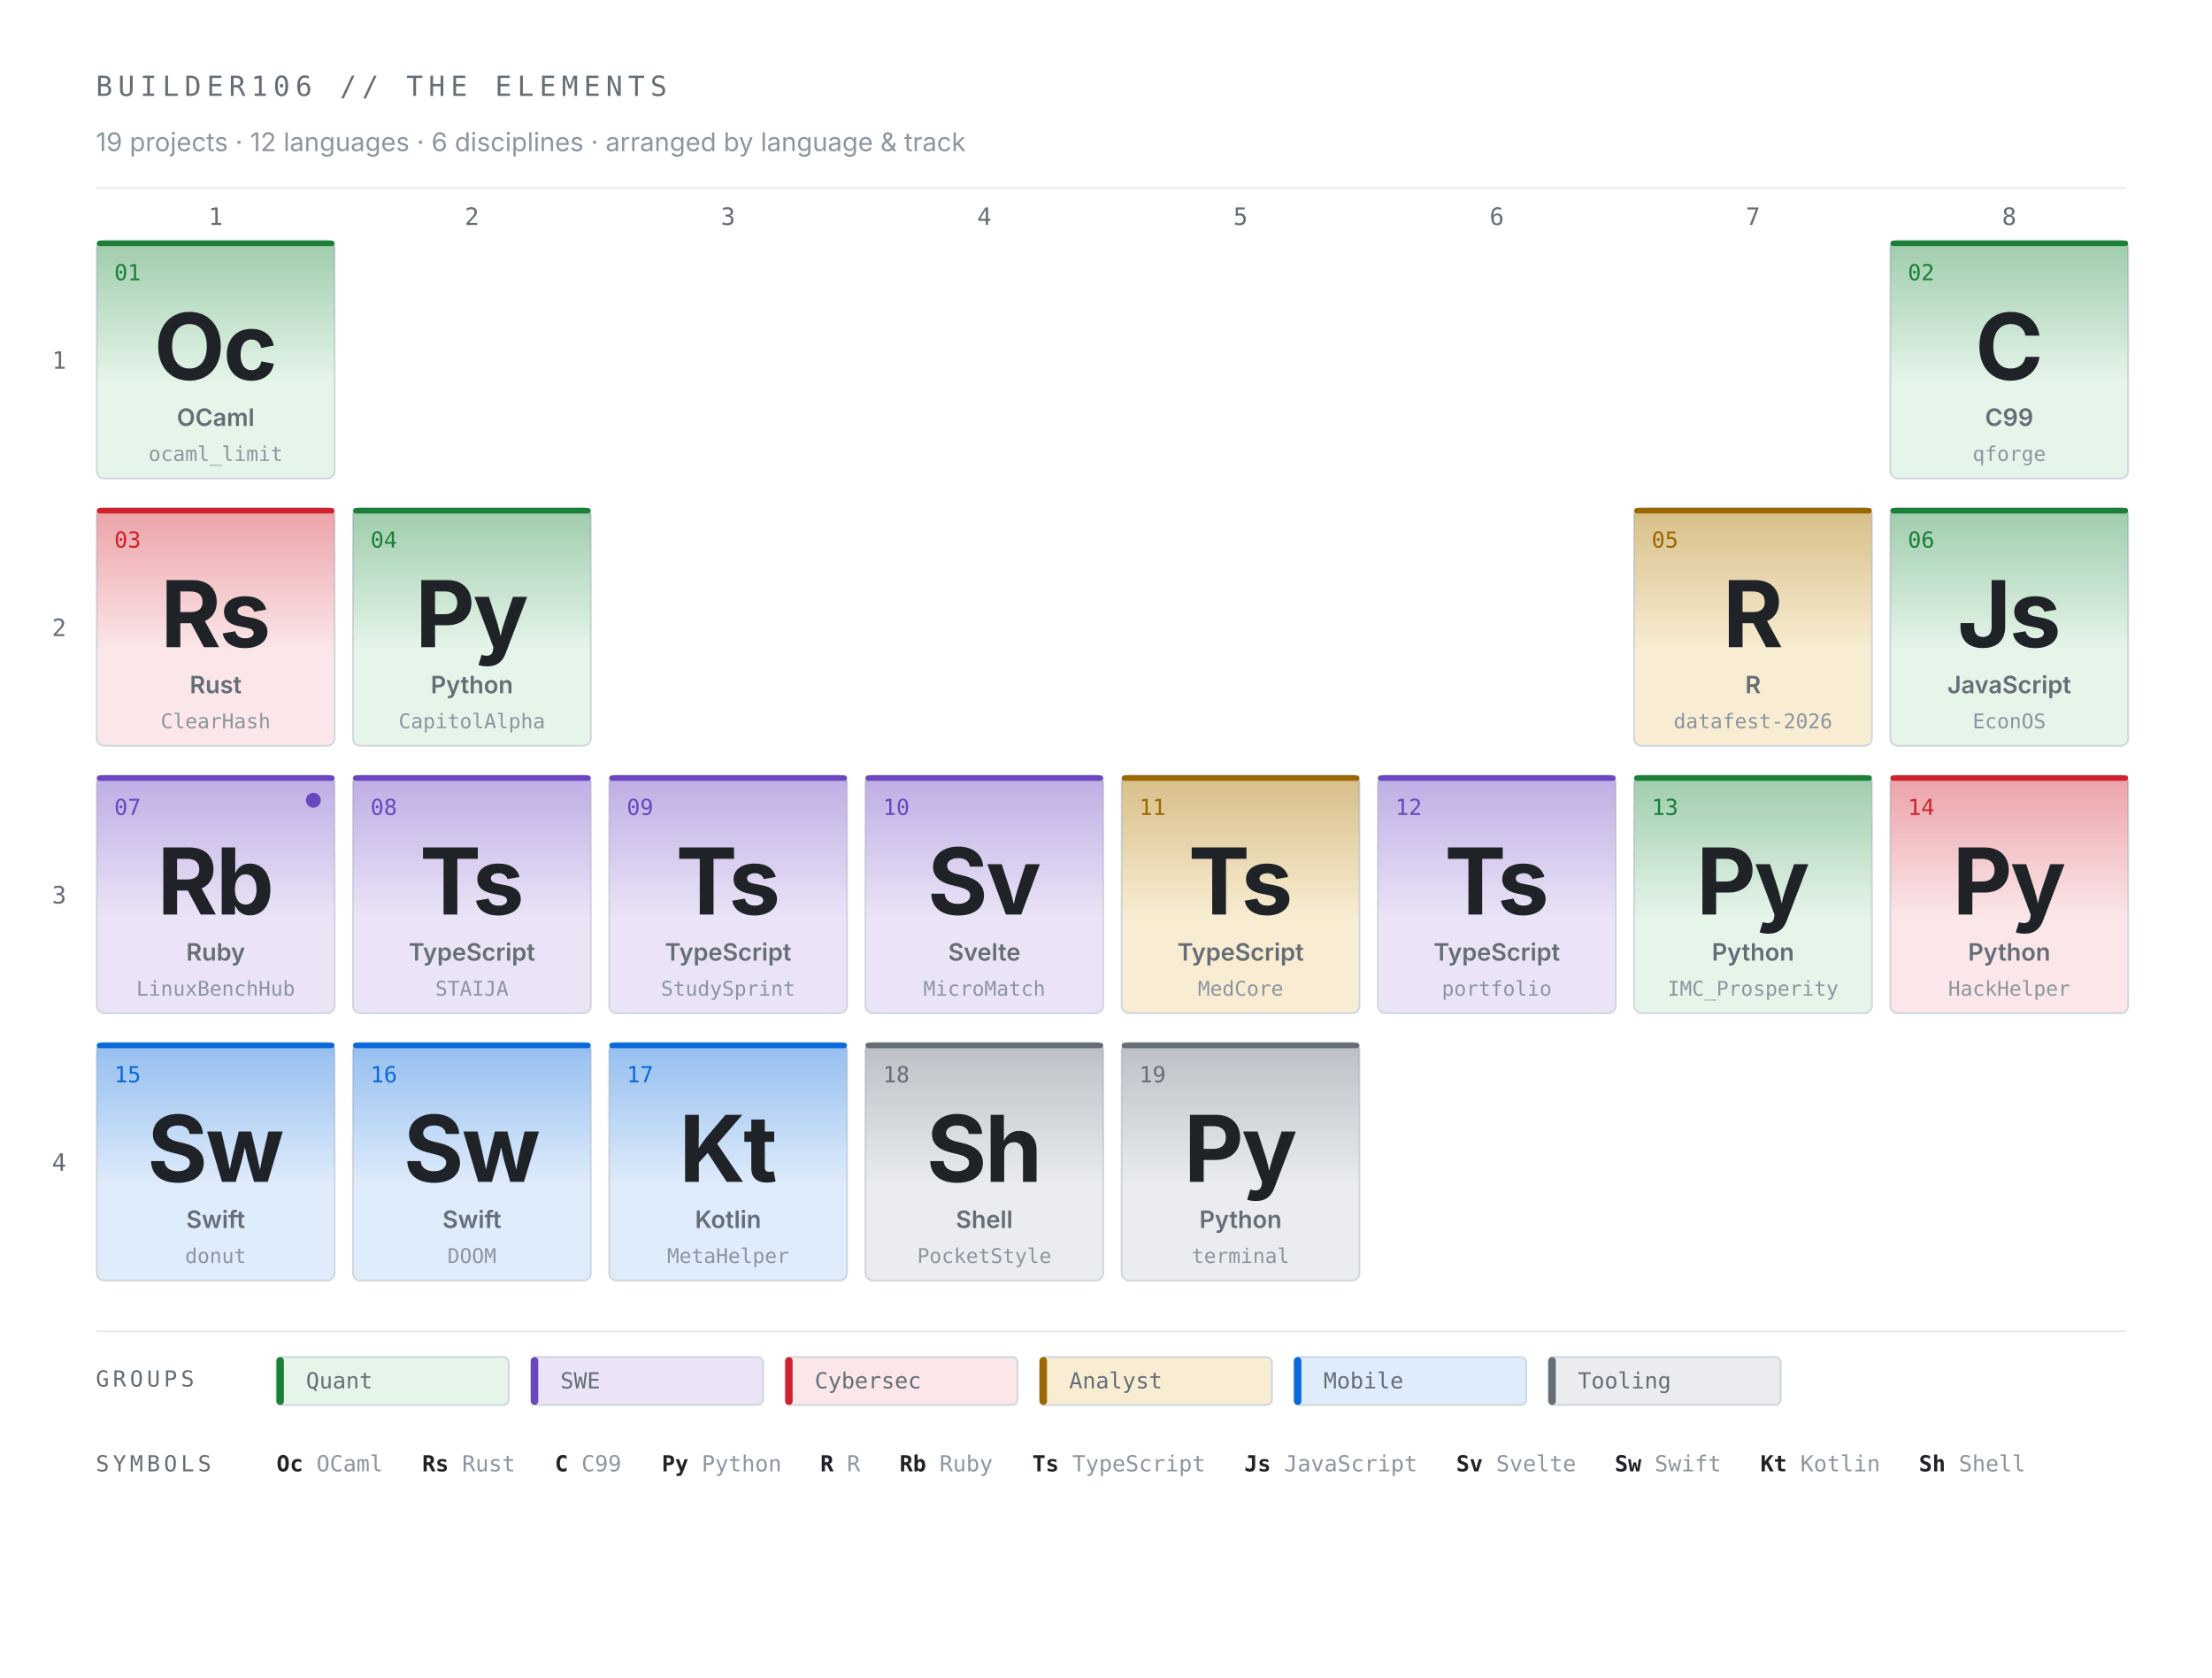
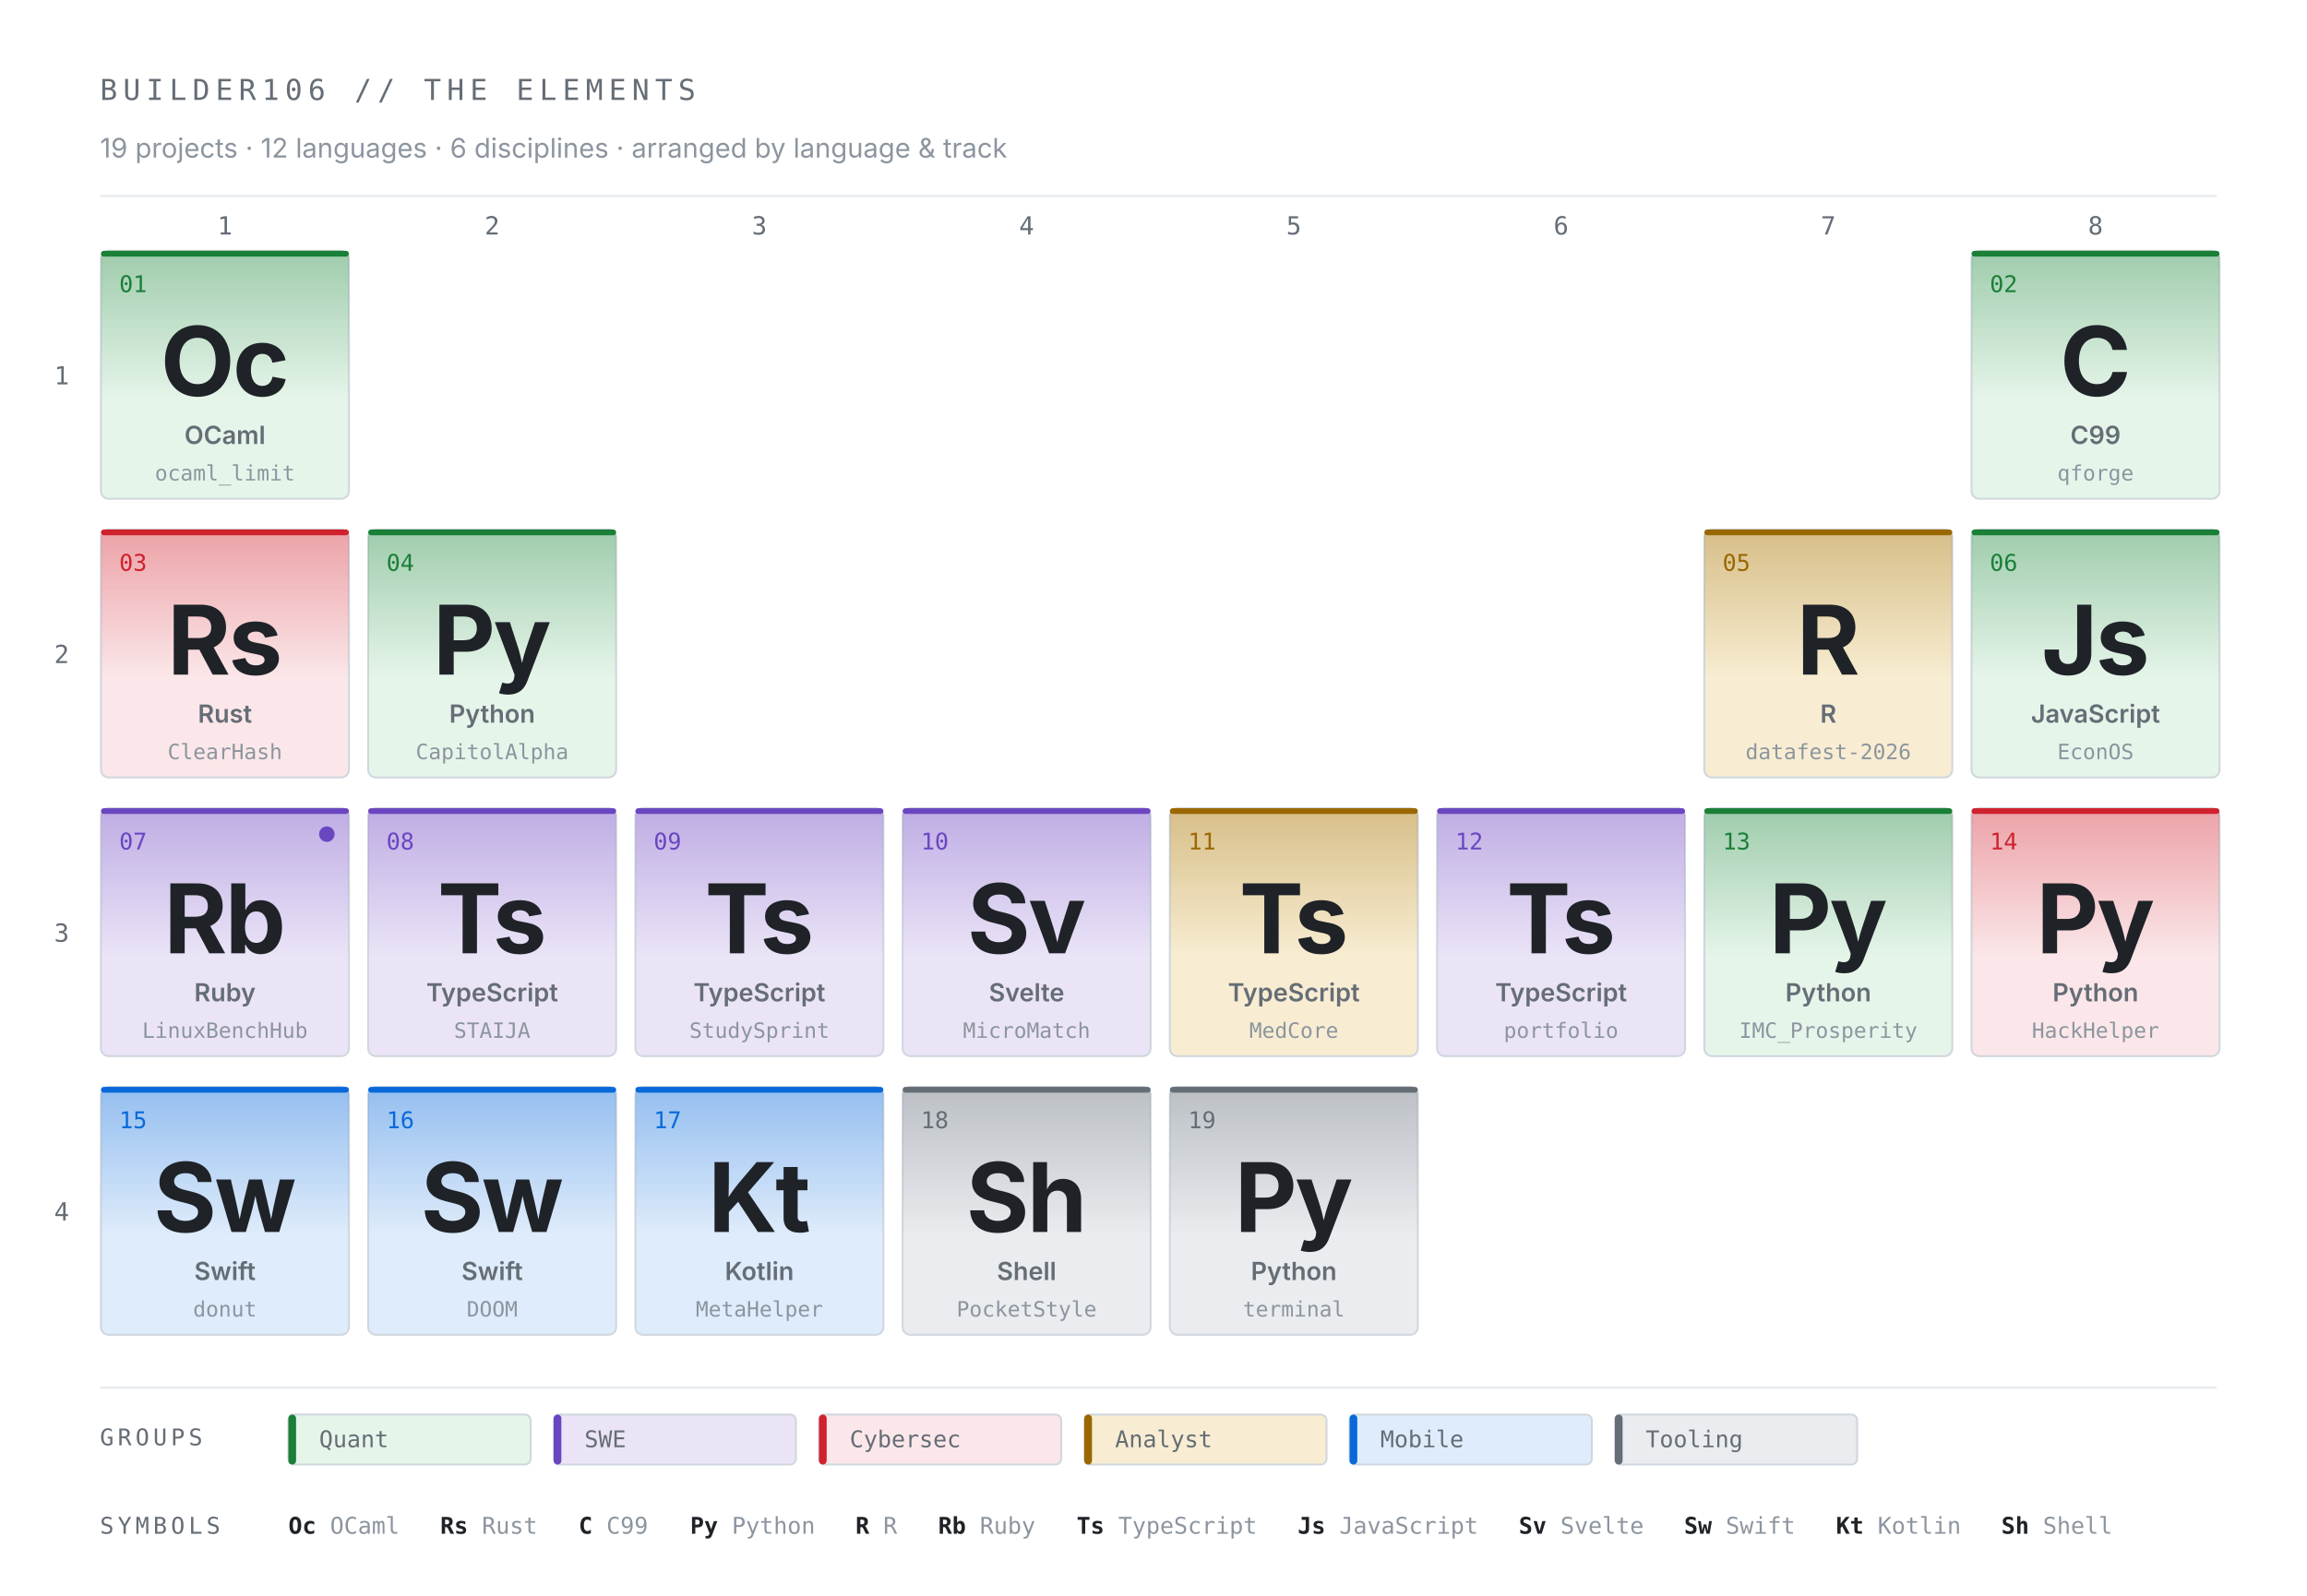
- <svg xmlns="http://www.w3.org/2000/svg" width="1200" height="910" viewBox="0 0 1200 910" role="img" aria-label="Periodic table of self — 19 projects across 12 languages and 6 disciplines">
+ <svg xmlns="http://www.w3.org/2000/svg" width="1200" height="830" viewBox="0 0 1200 830" role="img" aria-label="Periodic table of self — 19 projects across 12 languages and 6 disciplines">
  <defs>
    <linearGradient id="grad-Q" x1="0" y1="0" x2="0" y2="1">
      <stop offset="0%" stop-color="#1a7f37" stop-opacity="0.35" />
      <stop offset="60%" stop-color="#1a7f37" stop-opacity="0" />
    </linearGradient>
    <linearGradient id="grad-Y" x1="0" y1="0" x2="0" y2="1">
      <stop offset="0%" stop-color="#cf222e" stop-opacity="0.35" />
      <stop offset="60%" stop-color="#cf222e" stop-opacity="0" />
    </linearGradient>
    <linearGradient id="grad-A" x1="0" y1="0" x2="0" y2="1">
      <stop offset="0%" stop-color="#9a6700" stop-opacity="0.35" />
      <stop offset="60%" stop-color="#9a6700" stop-opacity="0" />
    </linearGradient>
    <linearGradient id="grad-W" x1="0" y1="0" x2="0" y2="1">
      <stop offset="0%" stop-color="#6b46c1" stop-opacity="0.35" />
      <stop offset="60%" stop-color="#6b46c1" stop-opacity="0" />
    </linearGradient>
    <linearGradient id="grad-M" x1="0" y1="0" x2="0" y2="1">
      <stop offset="0%" stop-color="#0969da" stop-opacity="0.35" />
      <stop offset="60%" stop-color="#0969da" stop-opacity="0" />
    </linearGradient>
    <linearGradient id="grad-T" x1="0" y1="0" x2="0" y2="1">
      <stop offset="0%" stop-color="#656d76" stop-opacity="0.35" />
      <stop offset="60%" stop-color="#656d76" stop-opacity="0" />
    </linearGradient>
  </defs>
  <text x="52" y="52" font-family="ui-monospace, SFMono-Regular, Menlo, monospace" font-size="15" fill="#656d76" letter-spacing="3">BUILDER106  //  THE ELEMENTS</text>
  <text x="52" y="82" font-family="-apple-system, BlinkMacSystemFont, Inter, system-ui, sans-serif" font-size="14" fill="#8c959f">19 projects  ·  12 languages  ·  6 disciplines  ·  arranged by language &amp; track</text>
  <line x1="52" y1="102" x2="1153" y2="102" stroke="#e6eaef" stroke-width="1" />
  <text x="117" y="122" font-family="ui-monospace, SFMono-Regular, Menlo, monospace" font-size="13" font-weight="500" fill="#656d76" text-anchor="middle">1</text>
  <text x="256" y="122" font-family="ui-monospace, SFMono-Regular, Menlo, monospace" font-size="13" font-weight="500" fill="#656d76" text-anchor="middle">2</text>
  <text x="395" y="122" font-family="ui-monospace, SFMono-Regular, Menlo, monospace" font-size="13" font-weight="500" fill="#656d76" text-anchor="middle">3</text>
  <text x="534" y="122" font-family="ui-monospace, SFMono-Regular, Menlo, monospace" font-size="13" font-weight="500" fill="#656d76" text-anchor="middle">4</text>
  <text x="673" y="122" font-family="ui-monospace, SFMono-Regular, Menlo, monospace" font-size="13" font-weight="500" fill="#656d76" text-anchor="middle">5</text>
  <text x="812" y="122" font-family="ui-monospace, SFMono-Regular, Menlo, monospace" font-size="13" font-weight="500" fill="#656d76" text-anchor="middle">6</text>
  <text x="951" y="122" font-family="ui-monospace, SFMono-Regular, Menlo, monospace" font-size="13" font-weight="500" fill="#656d76" text-anchor="middle">7</text>
  <text x="1090" y="122" font-family="ui-monospace, SFMono-Regular, Menlo, monospace" font-size="13" font-weight="500" fill="#656d76" text-anchor="middle">8</text>
  <text x="36" y="200" font-family="ui-monospace, SFMono-Regular, Menlo, monospace" font-size="13" font-weight="500" fill="#656d76" text-anchor="end">1</text>
  <text x="36" y="345" font-family="ui-monospace, SFMono-Regular, Menlo, monospace" font-size="13" font-weight="500" fill="#656d76" text-anchor="end">2</text>
  <text x="36" y="490" font-family="ui-monospace, SFMono-Regular, Menlo, monospace" font-size="13" font-weight="500" fill="#656d76" text-anchor="end">3</text>
  <text x="36" y="635" font-family="ui-monospace, SFMono-Regular, Menlo, monospace" font-size="13" font-weight="500" fill="#656d76" text-anchor="end">4</text>
  <g opacity="1" transform="translate(52, 130)">
    <set attributeName="opacity" to="0" begin="0s" />
    <animate attributeName="opacity" from="0" to="1" begin="0.00s" dur="0.55s" fill="freeze" />
    <rect x="-4" y="-4" width="138" height="138" rx="8" fill="#1a7f37" opacity="0">
      <animate attributeName="opacity" values="0;0.55;0.55;0;0" keyTimes="0;0.04;0.1;0.14;1" dur="12s" begin="0s" repeatCount="indefinite" />
    </rect>
    <rect x="0.5" y="0.5" width="129" height="129" rx="4" fill="#e6f5ea" stroke="#d0d7de" stroke-width="1" />
    <rect x="0.5" y="0.5" width="129" height="129" rx="4" fill="url(#grad-Q)">
      <animate attributeName="opacity" values="0.4;1;1;0.4;0.4" keyTimes="0;0.1;0.2;0.3;1" dur="5s" begin="-0.00s" repeatCount="indefinite" />
    </rect>
    <rect x="0.5" y="0.5" width="129" height="3" rx="1.5" fill="#1a7f37">
      <animate attributeName="opacity" values="1;0.45;1" dur="4s" begin="-0.21s" repeatCount="indefinite" />
    </rect>
    <text x="10" y="22" font-family="ui-monospace, SFMono-Regular, Menlo, monospace" font-size="12" font-weight="500" fill="#1a7f37">01</text>
    <text x="65" y="76" font-family="-apple-system, BlinkMacSystemFont, Inter, system-ui, sans-serif" font-size="50" font-weight="700" fill="#1f2328" text-anchor="middle" letter-spacing="-1">Oc</text>
    <text x="65" y="101" font-family="-apple-system, BlinkMacSystemFont, Inter, system-ui, sans-serif" font-size="13" font-weight="600" fill="#656d76" text-anchor="middle">OCaml</text>
    <text x="65" y="120" font-family="ui-monospace, SFMono-Regular, Menlo, monospace" font-size="11" fill="#8c959f" text-anchor="middle">ocaml_limit</text>
  </g>
  <g opacity="1" transform="translate(1025, 130)">
    <set attributeName="opacity" to="0" begin="0s" />
    <animate attributeName="opacity" from="0" to="1" begin="0.25s" dur="0.55s" fill="freeze" />
    <rect x="-4" y="-4" width="138" height="138" rx="8" fill="#1a7f37" opacity="0">
      <animate attributeName="opacity" values="0;0.55;0.55;0;0" keyTimes="0;0.04;0.1;0.14;1" dur="12s" begin="0s" repeatCount="indefinite" />
    </rect>
    <rect x="0.5" y="0.5" width="129" height="129" rx="4" fill="#e6f5ea" stroke="#d0d7de" stroke-width="1" />
    <rect x="0.5" y="0.5" width="129" height="129" rx="4" fill="url(#grad-Q)">
      <animate attributeName="opacity" values="0.4;1;1;0.4;0.4" keyTimes="0;0.1;0.2;0.3;1" dur="5s" begin="-0.25s" repeatCount="indefinite" />
    </rect>
    <rect x="0.5" y="0.5" width="129" height="3" rx="1.5" fill="#1a7f37">
      <animate attributeName="opacity" values="1;0.45;1" dur="4s" begin="-0.42s" repeatCount="indefinite" />
    </rect>
    <text x="10" y="22" font-family="ui-monospace, SFMono-Regular, Menlo, monospace" font-size="12" font-weight="500" fill="#1a7f37">02</text>
    <text x="65" y="76" font-family="-apple-system, BlinkMacSystemFont, Inter, system-ui, sans-serif" font-size="50" font-weight="700" fill="#1f2328" text-anchor="middle" letter-spacing="-1">C</text>
    <text x="65" y="101" font-family="-apple-system, BlinkMacSystemFont, Inter, system-ui, sans-serif" font-size="13" font-weight="600" fill="#656d76" text-anchor="middle">C99</text>
    <text x="65" y="120" font-family="ui-monospace, SFMono-Regular, Menlo, monospace" font-size="11" fill="#8c959f" text-anchor="middle">qforge</text>
  </g>
  <g opacity="1" transform="translate(52, 275)">
    <set attributeName="opacity" to="0" begin="0s" />
    <animate attributeName="opacity" from="0" to="1" begin="0.50s" dur="0.55s" fill="freeze" />
    <rect x="-4" y="-4" width="138" height="138" rx="8" fill="#cf222e" opacity="0">
      <animate attributeName="opacity" values="0;0.55;0.55;0;0" keyTimes="0;0.04;0.1;0.14;1" dur="12s" begin="4s" repeatCount="indefinite" />
    </rect>
    <rect x="0.5" y="0.5" width="129" height="129" rx="4" fill="#fbe7e9" stroke="#d0d7de" stroke-width="1" />
    <rect x="0.5" y="0.5" width="129" height="129" rx="4" fill="url(#grad-Y)">
      <animate attributeName="opacity" values="0.4;1;1;0.4;0.4" keyTimes="0;0.1;0.2;0.3;1" dur="5s" begin="-0.50s" repeatCount="indefinite" />
    </rect>
    <rect x="0.5" y="0.5" width="129" height="3" rx="1.5" fill="#cf222e">
      <animate attributeName="opacity" values="1;0.45;1" dur="4s" begin="-0.63s" repeatCount="indefinite" />
    </rect>
    <text x="10" y="22" font-family="ui-monospace, SFMono-Regular, Menlo, monospace" font-size="12" font-weight="500" fill="#cf222e">03</text>
    <text x="65" y="76" font-family="-apple-system, BlinkMacSystemFont, Inter, system-ui, sans-serif" font-size="50" font-weight="700" fill="#1f2328" text-anchor="middle" letter-spacing="-1">Rs</text>
    <text x="65" y="101" font-family="-apple-system, BlinkMacSystemFont, Inter, system-ui, sans-serif" font-size="13" font-weight="600" fill="#656d76" text-anchor="middle">Rust</text>
    <text x="65" y="120" font-family="ui-monospace, SFMono-Regular, Menlo, monospace" font-size="11" fill="#8c959f" text-anchor="middle">ClearHash</text>
  </g>
  <g opacity="1" transform="translate(191, 275)">
    <set attributeName="opacity" to="0" begin="0s" />
    <animate attributeName="opacity" from="0" to="1" begin="0.75s" dur="0.55s" fill="freeze" />
    <rect x="-4" y="-4" width="138" height="138" rx="8" fill="#1a7f37" opacity="0">
      <animate attributeName="opacity" values="0;0.55;0.55;0;0" keyTimes="0;0.04;0.1;0.14;1" dur="12s" begin="0s" repeatCount="indefinite" />
    </rect>
    <rect x="0.5" y="0.5" width="129" height="129" rx="4" fill="#e6f5ea" stroke="#d0d7de" stroke-width="1" />
    <rect x="0.5" y="0.5" width="129" height="129" rx="4" fill="url(#grad-Q)">
      <animate attributeName="opacity" values="0.4;1;1;0.4;0.4" keyTimes="0;0.1;0.2;0.3;1" dur="5s" begin="-0.75s" repeatCount="indefinite" />
    </rect>
    <rect x="0.5" y="0.5" width="129" height="3" rx="1.5" fill="#1a7f37">
      <animate attributeName="opacity" values="1;0.45;1" dur="4s" begin="-0.84s" repeatCount="indefinite" />
    </rect>
    <text x="10" y="22" font-family="ui-monospace, SFMono-Regular, Menlo, monospace" font-size="12" font-weight="500" fill="#1a7f37">04</text>
    <text x="65" y="76" font-family="-apple-system, BlinkMacSystemFont, Inter, system-ui, sans-serif" font-size="50" font-weight="700" fill="#1f2328" text-anchor="middle" letter-spacing="-1">Py</text>
    <text x="65" y="101" font-family="-apple-system, BlinkMacSystemFont, Inter, system-ui, sans-serif" font-size="13" font-weight="600" fill="#656d76" text-anchor="middle">Python</text>
    <text x="65" y="120" font-family="ui-monospace, SFMono-Regular, Menlo, monospace" font-size="11" fill="#8c959f" text-anchor="middle">CapitolAlpha</text>
  </g>
  <g opacity="1" transform="translate(886, 275)">
    <set attributeName="opacity" to="0" begin="0s" />
    <animate attributeName="opacity" from="0" to="1" begin="1.00s" dur="0.55s" fill="freeze" />
    <rect x="-4" y="-4" width="138" height="138" rx="8" fill="#9a6700" opacity="0">
      <animate attributeName="opacity" values="0;0.55;0.55;0;0" keyTimes="0;0.04;0.1;0.14;1" dur="12s" begin="6s" repeatCount="indefinite" />
    </rect>
    <rect x="0.5" y="0.5" width="129" height="129" rx="4" fill="#f8edd2" stroke="#d0d7de" stroke-width="1" />
    <rect x="0.5" y="0.5" width="129" height="129" rx="4" fill="url(#grad-A)">
      <animate attributeName="opacity" values="0.4;1;1;0.4;0.4" keyTimes="0;0.1;0.2;0.3;1" dur="5s" begin="-1.00s" repeatCount="indefinite" />
    </rect>
    <rect x="0.5" y="0.5" width="129" height="3" rx="1.5" fill="#9a6700">
      <animate attributeName="opacity" values="1;0.45;1" dur="4s" begin="-1.05s" repeatCount="indefinite" />
    </rect>
    <text x="10" y="22" font-family="ui-monospace, SFMono-Regular, Menlo, monospace" font-size="12" font-weight="500" fill="#9a6700">05</text>
    <text x="65" y="76" font-family="-apple-system, BlinkMacSystemFont, Inter, system-ui, sans-serif" font-size="50" font-weight="700" fill="#1f2328" text-anchor="middle" letter-spacing="-1">R</text>
    <text x="65" y="101" font-family="-apple-system, BlinkMacSystemFont, Inter, system-ui, sans-serif" font-size="13" font-weight="600" fill="#656d76" text-anchor="middle">R</text>
    <text x="65" y="120" font-family="ui-monospace, SFMono-Regular, Menlo, monospace" font-size="11" fill="#8c959f" text-anchor="middle">datafest-2026</text>
  </g>
  <g opacity="1" transform="translate(1025, 275)">
    <set attributeName="opacity" to="0" begin="0s" />
    <animate attributeName="opacity" from="0" to="1" begin="1.25s" dur="0.55s" fill="freeze" />
    <rect x="-4" y="-4" width="138" height="138" rx="8" fill="#1a7f37" opacity="0">
      <animate attributeName="opacity" values="0;0.55;0.55;0;0" keyTimes="0;0.04;0.1;0.14;1" dur="12s" begin="0s" repeatCount="indefinite" />
    </rect>
    <rect x="0.5" y="0.5" width="129" height="129" rx="4" fill="#e6f5ea" stroke="#d0d7de" stroke-width="1" />
    <rect x="0.5" y="0.5" width="129" height="129" rx="4" fill="url(#grad-Q)">
      <animate attributeName="opacity" values="0.4;1;1;0.4;0.4" keyTimes="0;0.1;0.2;0.3;1" dur="5s" begin="-1.25s" repeatCount="indefinite" />
    </rect>
    <rect x="0.5" y="0.5" width="129" height="3" rx="1.5" fill="#1a7f37">
      <animate attributeName="opacity" values="1;0.45;1" dur="4s" begin="-1.26s" repeatCount="indefinite" />
    </rect>
    <text x="10" y="22" font-family="ui-monospace, SFMono-Regular, Menlo, monospace" font-size="12" font-weight="500" fill="#1a7f37">06</text>
    <text x="65" y="76" font-family="-apple-system, BlinkMacSystemFont, Inter, system-ui, sans-serif" font-size="50" font-weight="700" fill="#1f2328" text-anchor="middle" letter-spacing="-1">Js</text>
    <text x="65" y="101" font-family="-apple-system, BlinkMacSystemFont, Inter, system-ui, sans-serif" font-size="13" font-weight="600" fill="#656d76" text-anchor="middle">JavaScript</text>
    <text x="65" y="120" font-family="ui-monospace, SFMono-Regular, Menlo, monospace" font-size="11" fill="#8c959f" text-anchor="middle">EconOS</text>
  </g>
  <g opacity="1" transform="translate(52, 420)">
    <set attributeName="opacity" to="0" begin="0s" />
    <animate attributeName="opacity" from="0" to="1" begin="1.50s" dur="0.55s" fill="freeze" />
    <rect x="-4" y="-4" width="138" height="138" rx="8" fill="#6b46c1" opacity="0">
      <animate attributeName="opacity" values="0;0.55;0.55;0;0" keyTimes="0;0.04;0.1;0.14;1" dur="12s" begin="2s" repeatCount="indefinite" />
    </rect>
    <rect x="0.5" y="0.5" width="129" height="129" rx="4" fill="#ebe4f7" stroke="#d0d7de" stroke-width="1" />
    <rect x="0.5" y="0.5" width="129" height="129" rx="4" fill="url(#grad-W)">
      <animate attributeName="opacity" values="0.4;1;1;0.4;0.4" keyTimes="0;0.1;0.2;0.3;1" dur="5s" begin="-1.50s" repeatCount="indefinite" />
    </rect>
    <rect x="0.5" y="0.5" width="129" height="3" rx="1.5" fill="#6b46c1">
      <animate attributeName="opacity" values="1;0.45;1" dur="4s" begin="-1.47s" repeatCount="indefinite" />
    </rect>
    <text x="10" y="22" font-family="ui-monospace, SFMono-Regular, Menlo, monospace" font-size="12" font-weight="500" fill="#6b46c1">07</text>
    <g transform="translate(118, 14)">
      <circle r="4" fill="#6b46c1">
        <animate attributeName="opacity" values="1;0.3;1" dur="1.6s" repeatCount="indefinite" />
      </circle>
      <circle r="4" fill="#6b46c1" opacity="0.4">
        <animate attributeName="r" values="4;9;4" dur="1.6s" repeatCount="indefinite" />
        <animate attributeName="opacity" values="0.5;0;0.5" dur="1.6s" repeatCount="indefinite" />
      </circle>
    </g>
    <text x="65" y="76" font-family="-apple-system, BlinkMacSystemFont, Inter, system-ui, sans-serif" font-size="50" font-weight="700" fill="#1f2328" text-anchor="middle" letter-spacing="-1">Rb</text>
    <text x="65" y="101" font-family="-apple-system, BlinkMacSystemFont, Inter, system-ui, sans-serif" font-size="13" font-weight="600" fill="#656d76" text-anchor="middle">Ruby</text>
    <text x="65" y="120" font-family="ui-monospace, SFMono-Regular, Menlo, monospace" font-size="11" fill="#8c959f" text-anchor="middle">LinuxBenchHub</text>
  </g>
  <g opacity="1" transform="translate(191, 420)">
    <set attributeName="opacity" to="0" begin="0s" />
    <animate attributeName="opacity" from="0" to="1" begin="1.75s" dur="0.55s" fill="freeze" />
    <rect x="-4" y="-4" width="138" height="138" rx="8" fill="#6b46c1" opacity="0">
      <animate attributeName="opacity" values="0;0.55;0.55;0;0" keyTimes="0;0.04;0.1;0.14;1" dur="12s" begin="2s" repeatCount="indefinite" />
    </rect>
    <rect x="0.5" y="0.5" width="129" height="129" rx="4" fill="#ebe4f7" stroke="#d0d7de" stroke-width="1" />
    <rect x="0.5" y="0.5" width="129" height="129" rx="4" fill="url(#grad-W)">
      <animate attributeName="opacity" values="0.4;1;1;0.4;0.4" keyTimes="0;0.1;0.2;0.3;1" dur="5s" begin="-1.75s" repeatCount="indefinite" />
    </rect>
    <rect x="0.5" y="0.5" width="129" height="3" rx="1.5" fill="#6b46c1">
      <animate attributeName="opacity" values="1;0.45;1" dur="4s" begin="-1.68s" repeatCount="indefinite" />
    </rect>
    <text x="10" y="22" font-family="ui-monospace, SFMono-Regular, Menlo, monospace" font-size="12" font-weight="500" fill="#6b46c1">08</text>
    <text x="65" y="76" font-family="-apple-system, BlinkMacSystemFont, Inter, system-ui, sans-serif" font-size="50" font-weight="700" fill="#1f2328" text-anchor="middle" letter-spacing="-1">Ts</text>
    <text x="65" y="101" font-family="-apple-system, BlinkMacSystemFont, Inter, system-ui, sans-serif" font-size="13" font-weight="600" fill="#656d76" text-anchor="middle">TypeScript</text>
    <text x="65" y="120" font-family="ui-monospace, SFMono-Regular, Menlo, monospace" font-size="11" fill="#8c959f" text-anchor="middle">STAIJA</text>
  </g>
  <g opacity="1" transform="translate(330, 420)">
    <set attributeName="opacity" to="0" begin="0s" />
    <animate attributeName="opacity" from="0" to="1" begin="2.00s" dur="0.55s" fill="freeze" />
    <rect x="-4" y="-4" width="138" height="138" rx="8" fill="#6b46c1" opacity="0">
      <animate attributeName="opacity" values="0;0.55;0.55;0;0" keyTimes="0;0.04;0.1;0.14;1" dur="12s" begin="2s" repeatCount="indefinite" />
    </rect>
    <rect x="0.5" y="0.5" width="129" height="129" rx="4" fill="#ebe4f7" stroke="#d0d7de" stroke-width="1" />
    <rect x="0.5" y="0.5" width="129" height="129" rx="4" fill="url(#grad-W)">
      <animate attributeName="opacity" values="0.4;1;1;0.4;0.4" keyTimes="0;0.1;0.2;0.3;1" dur="5s" begin="-2.00s" repeatCount="indefinite" />
    </rect>
    <rect x="0.5" y="0.5" width="129" height="3" rx="1.5" fill="#6b46c1">
      <animate attributeName="opacity" values="1;0.45;1" dur="4s" begin="-1.89s" repeatCount="indefinite" />
    </rect>
    <text x="10" y="22" font-family="ui-monospace, SFMono-Regular, Menlo, monospace" font-size="12" font-weight="500" fill="#6b46c1">09</text>
    <text x="65" y="76" font-family="-apple-system, BlinkMacSystemFont, Inter, system-ui, sans-serif" font-size="50" font-weight="700" fill="#1f2328" text-anchor="middle" letter-spacing="-1">Ts</text>
    <text x="65" y="101" font-family="-apple-system, BlinkMacSystemFont, Inter, system-ui, sans-serif" font-size="13" font-weight="600" fill="#656d76" text-anchor="middle">TypeScript</text>
    <text x="65" y="120" font-family="ui-monospace, SFMono-Regular, Menlo, monospace" font-size="11" fill="#8c959f" text-anchor="middle">StudySprint</text>
  </g>
  <g opacity="1" transform="translate(469, 420)">
    <set attributeName="opacity" to="0" begin="0s" />
    <animate attributeName="opacity" from="0" to="1" begin="2.25s" dur="0.55s" fill="freeze" />
    <rect x="-4" y="-4" width="138" height="138" rx="8" fill="#6b46c1" opacity="0">
      <animate attributeName="opacity" values="0;0.55;0.55;0;0" keyTimes="0;0.04;0.1;0.14;1" dur="12s" begin="2s" repeatCount="indefinite" />
    </rect>
    <rect x="0.5" y="0.5" width="129" height="129" rx="4" fill="#ebe4f7" stroke="#d0d7de" stroke-width="1" />
    <rect x="0.5" y="0.5" width="129" height="129" rx="4" fill="url(#grad-W)">
      <animate attributeName="opacity" values="0.4;1;1;0.4;0.4" keyTimes="0;0.1;0.2;0.3;1" dur="5s" begin="-2.25s" repeatCount="indefinite" />
    </rect>
    <rect x="0.5" y="0.5" width="129" height="3" rx="1.5" fill="#6b46c1">
      <animate attributeName="opacity" values="1;0.45;1" dur="4s" begin="-2.10s" repeatCount="indefinite" />
    </rect>
    <text x="10" y="22" font-family="ui-monospace, SFMono-Regular, Menlo, monospace" font-size="12" font-weight="500" fill="#6b46c1">10</text>
    <text x="65" y="76" font-family="-apple-system, BlinkMacSystemFont, Inter, system-ui, sans-serif" font-size="50" font-weight="700" fill="#1f2328" text-anchor="middle" letter-spacing="-1">Sv</text>
    <text x="65" y="101" font-family="-apple-system, BlinkMacSystemFont, Inter, system-ui, sans-serif" font-size="13" font-weight="600" fill="#656d76" text-anchor="middle">Svelte</text>
    <text x="65" y="120" font-family="ui-monospace, SFMono-Regular, Menlo, monospace" font-size="11" fill="#8c959f" text-anchor="middle">MicroMatch</text>
  </g>
  <g opacity="1" transform="translate(608, 420)">
    <set attributeName="opacity" to="0" begin="0s" />
    <animate attributeName="opacity" from="0" to="1" begin="2.50s" dur="0.55s" fill="freeze" />
    <rect x="-4" y="-4" width="138" height="138" rx="8" fill="#9a6700" opacity="0">
      <animate attributeName="opacity" values="0;0.55;0.55;0;0" keyTimes="0;0.04;0.1;0.14;1" dur="12s" begin="6s" repeatCount="indefinite" />
    </rect>
    <rect x="0.5" y="0.5" width="129" height="129" rx="4" fill="#f8edd2" stroke="#d0d7de" stroke-width="1" />
    <rect x="0.5" y="0.5" width="129" height="129" rx="4" fill="url(#grad-A)">
      <animate attributeName="opacity" values="0.4;1;1;0.4;0.4" keyTimes="0;0.1;0.2;0.3;1" dur="5s" begin="-2.50s" repeatCount="indefinite" />
    </rect>
    <rect x="0.5" y="0.5" width="129" height="3" rx="1.5" fill="#9a6700">
      <animate attributeName="opacity" values="1;0.45;1" dur="4s" begin="-2.31s" repeatCount="indefinite" />
    </rect>
    <text x="10" y="22" font-family="ui-monospace, SFMono-Regular, Menlo, monospace" font-size="12" font-weight="500" fill="#9a6700">11</text>
    <text x="65" y="76" font-family="-apple-system, BlinkMacSystemFont, Inter, system-ui, sans-serif" font-size="50" font-weight="700" fill="#1f2328" text-anchor="middle" letter-spacing="-1">Ts</text>
    <text x="65" y="101" font-family="-apple-system, BlinkMacSystemFont, Inter, system-ui, sans-serif" font-size="13" font-weight="600" fill="#656d76" text-anchor="middle">TypeScript</text>
    <text x="65" y="120" font-family="ui-monospace, SFMono-Regular, Menlo, monospace" font-size="11" fill="#8c959f" text-anchor="middle">MedCore</text>
  </g>
  <g opacity="1" transform="translate(747, 420)">
    <set attributeName="opacity" to="0" begin="0s" />
    <animate attributeName="opacity" from="0" to="1" begin="2.75s" dur="0.55s" fill="freeze" />
    <rect x="-4" y="-4" width="138" height="138" rx="8" fill="#6b46c1" opacity="0">
      <animate attributeName="opacity" values="0;0.55;0.55;0;0" keyTimes="0;0.04;0.1;0.14;1" dur="12s" begin="2s" repeatCount="indefinite" />
    </rect>
    <rect x="0.5" y="0.5" width="129" height="129" rx="4" fill="#ebe4f7" stroke="#d0d7de" stroke-width="1" />
    <rect x="0.5" y="0.5" width="129" height="129" rx="4" fill="url(#grad-W)">
      <animate attributeName="opacity" values="0.4;1;1;0.4;0.4" keyTimes="0;0.1;0.2;0.3;1" dur="5s" begin="-2.75s" repeatCount="indefinite" />
    </rect>
    <rect x="0.5" y="0.5" width="129" height="3" rx="1.5" fill="#6b46c1">
      <animate attributeName="opacity" values="1;0.45;1" dur="4s" begin="-2.52s" repeatCount="indefinite" />
    </rect>
    <text x="10" y="22" font-family="ui-monospace, SFMono-Regular, Menlo, monospace" font-size="12" font-weight="500" fill="#6b46c1">12</text>
    <text x="65" y="76" font-family="-apple-system, BlinkMacSystemFont, Inter, system-ui, sans-serif" font-size="50" font-weight="700" fill="#1f2328" text-anchor="middle" letter-spacing="-1">Ts</text>
    <text x="65" y="101" font-family="-apple-system, BlinkMacSystemFont, Inter, system-ui, sans-serif" font-size="13" font-weight="600" fill="#656d76" text-anchor="middle">TypeScript</text>
    <text x="65" y="120" font-family="ui-monospace, SFMono-Regular, Menlo, monospace" font-size="11" fill="#8c959f" text-anchor="middle">portfolio</text>
  </g>
  <g opacity="1" transform="translate(886, 420)">
    <set attributeName="opacity" to="0" begin="0s" />
    <animate attributeName="opacity" from="0" to="1" begin="3.00s" dur="0.55s" fill="freeze" />
    <rect x="-4" y="-4" width="138" height="138" rx="8" fill="#1a7f37" opacity="0">
      <animate attributeName="opacity" values="0;0.55;0.55;0;0" keyTimes="0;0.04;0.1;0.14;1" dur="12s" begin="0s" repeatCount="indefinite" />
    </rect>
    <rect x="0.5" y="0.5" width="129" height="129" rx="4" fill="#e6f5ea" stroke="#d0d7de" stroke-width="1" />
    <rect x="0.5" y="0.5" width="129" height="129" rx="4" fill="url(#grad-Q)">
      <animate attributeName="opacity" values="0.4;1;1;0.4;0.4" keyTimes="0;0.1;0.2;0.3;1" dur="5s" begin="-3.00s" repeatCount="indefinite" />
    </rect>
    <rect x="0.5" y="0.5" width="129" height="3" rx="1.5" fill="#1a7f37">
      <animate attributeName="opacity" values="1;0.45;1" dur="4s" begin="-2.73s" repeatCount="indefinite" />
    </rect>
    <text x="10" y="22" font-family="ui-monospace, SFMono-Regular, Menlo, monospace" font-size="12" font-weight="500" fill="#1a7f37">13</text>
    <text x="65" y="76" font-family="-apple-system, BlinkMacSystemFont, Inter, system-ui, sans-serif" font-size="50" font-weight="700" fill="#1f2328" text-anchor="middle" letter-spacing="-1">Py</text>
    <text x="65" y="101" font-family="-apple-system, BlinkMacSystemFont, Inter, system-ui, sans-serif" font-size="13" font-weight="600" fill="#656d76" text-anchor="middle">Python</text>
    <text x="65" y="120" font-family="ui-monospace, SFMono-Regular, Menlo, monospace" font-size="11" fill="#8c959f" text-anchor="middle">IMC_Prosperity</text>
  </g>
  <g opacity="1" transform="translate(1025, 420)">
    <set attributeName="opacity" to="0" begin="0s" />
    <animate attributeName="opacity" from="0" to="1" begin="3.25s" dur="0.55s" fill="freeze" />
    <rect x="-4" y="-4" width="138" height="138" rx="8" fill="#cf222e" opacity="0">
      <animate attributeName="opacity" values="0;0.55;0.55;0;0" keyTimes="0;0.04;0.1;0.14;1" dur="12s" begin="4s" repeatCount="indefinite" />
    </rect>
    <rect x="0.5" y="0.5" width="129" height="129" rx="4" fill="#fbe7e9" stroke="#d0d7de" stroke-width="1" />
    <rect x="0.5" y="0.5" width="129" height="129" rx="4" fill="url(#grad-Y)">
      <animate attributeName="opacity" values="0.4;1;1;0.4;0.4" keyTimes="0;0.1;0.2;0.3;1" dur="5s" begin="-3.25s" repeatCount="indefinite" />
    </rect>
    <rect x="0.5" y="0.5" width="129" height="3" rx="1.5" fill="#cf222e">
      <animate attributeName="opacity" values="1;0.45;1" dur="4s" begin="-2.94s" repeatCount="indefinite" />
    </rect>
    <text x="10" y="22" font-family="ui-monospace, SFMono-Regular, Menlo, monospace" font-size="12" font-weight="500" fill="#cf222e">14</text>
    <text x="65" y="76" font-family="-apple-system, BlinkMacSystemFont, Inter, system-ui, sans-serif" font-size="50" font-weight="700" fill="#1f2328" text-anchor="middle" letter-spacing="-1">Py</text>
    <text x="65" y="101" font-family="-apple-system, BlinkMacSystemFont, Inter, system-ui, sans-serif" font-size="13" font-weight="600" fill="#656d76" text-anchor="middle">Python</text>
    <text x="65" y="120" font-family="ui-monospace, SFMono-Regular, Menlo, monospace" font-size="11" fill="#8c959f" text-anchor="middle">HackHelper</text>
  </g>
  <g opacity="1" transform="translate(52, 565)">
    <set attributeName="opacity" to="0" begin="0s" />
    <animate attributeName="opacity" from="0" to="1" begin="3.50s" dur="0.55s" fill="freeze" />
    <rect x="-4" y="-4" width="138" height="138" rx="8" fill="#0969da" opacity="0">
      <animate attributeName="opacity" values="0;0.55;0.55;0;0" keyTimes="0;0.04;0.1;0.14;1" dur="12s" begin="8s" repeatCount="indefinite" />
    </rect>
    <rect x="0.5" y="0.5" width="129" height="129" rx="4" fill="#dfecfb" stroke="#d0d7de" stroke-width="1" />
    <rect x="0.5" y="0.5" width="129" height="129" rx="4" fill="url(#grad-M)">
      <animate attributeName="opacity" values="0.4;1;1;0.4;0.4" keyTimes="0;0.1;0.2;0.3;1" dur="5s" begin="-3.50s" repeatCount="indefinite" />
    </rect>
    <rect x="0.5" y="0.5" width="129" height="3" rx="1.5" fill="#0969da">
      <animate attributeName="opacity" values="1;0.45;1" dur="4s" begin="-3.15s" repeatCount="indefinite" />
    </rect>
    <text x="10" y="22" font-family="ui-monospace, SFMono-Regular, Menlo, monospace" font-size="12" font-weight="500" fill="#0969da">15</text>
    <text x="65" y="76" font-family="-apple-system, BlinkMacSystemFont, Inter, system-ui, sans-serif" font-size="50" font-weight="700" fill="#1f2328" text-anchor="middle" letter-spacing="-1">Sw</text>
    <text x="65" y="101" font-family="-apple-system, BlinkMacSystemFont, Inter, system-ui, sans-serif" font-size="13" font-weight="600" fill="#656d76" text-anchor="middle">Swift</text>
    <text x="65" y="120" font-family="ui-monospace, SFMono-Regular, Menlo, monospace" font-size="11" fill="#8c959f" text-anchor="middle">donut</text>
  </g>
  <g opacity="1" transform="translate(191, 565)">
    <set attributeName="opacity" to="0" begin="0s" />
    <animate attributeName="opacity" from="0" to="1" begin="3.75s" dur="0.55s" fill="freeze" />
    <rect x="-4" y="-4" width="138" height="138" rx="8" fill="#0969da" opacity="0">
      <animate attributeName="opacity" values="0;0.55;0.55;0;0" keyTimes="0;0.04;0.1;0.14;1" dur="12s" begin="8s" repeatCount="indefinite" />
    </rect>
    <rect x="0.5" y="0.5" width="129" height="129" rx="4" fill="#dfecfb" stroke="#d0d7de" stroke-width="1" />
    <rect x="0.5" y="0.5" width="129" height="129" rx="4" fill="url(#grad-M)">
      <animate attributeName="opacity" values="0.4;1;1;0.4;0.4" keyTimes="0;0.1;0.2;0.3;1" dur="5s" begin="-3.75s" repeatCount="indefinite" />
    </rect>
    <rect x="0.5" y="0.5" width="129" height="3" rx="1.5" fill="#0969da">
      <animate attributeName="opacity" values="1;0.45;1" dur="4s" begin="-3.36s" repeatCount="indefinite" />
    </rect>
    <text x="10" y="22" font-family="ui-monospace, SFMono-Regular, Menlo, monospace" font-size="12" font-weight="500" fill="#0969da">16</text>
    <text x="65" y="76" font-family="-apple-system, BlinkMacSystemFont, Inter, system-ui, sans-serif" font-size="50" font-weight="700" fill="#1f2328" text-anchor="middle" letter-spacing="-1">Sw</text>
    <text x="65" y="101" font-family="-apple-system, BlinkMacSystemFont, Inter, system-ui, sans-serif" font-size="13" font-weight="600" fill="#656d76" text-anchor="middle">Swift</text>
    <text x="65" y="120" font-family="ui-monospace, SFMono-Regular, Menlo, monospace" font-size="11" fill="#8c959f" text-anchor="middle">DOOM</text>
  </g>
  <g opacity="1" transform="translate(330, 565)">
    <set attributeName="opacity" to="0" begin="0s" />
    <animate attributeName="opacity" from="0" to="1" begin="4.00s" dur="0.55s" fill="freeze" />
    <rect x="-4" y="-4" width="138" height="138" rx="8" fill="#0969da" opacity="0">
      <animate attributeName="opacity" values="0;0.55;0.55;0;0" keyTimes="0;0.04;0.1;0.14;1" dur="12s" begin="8s" repeatCount="indefinite" />
    </rect>
    <rect x="0.5" y="0.5" width="129" height="129" rx="4" fill="#dfecfb" stroke="#d0d7de" stroke-width="1" />
    <rect x="0.5" y="0.5" width="129" height="129" rx="4" fill="url(#grad-M)">
      <animate attributeName="opacity" values="0.4;1;1;0.4;0.4" keyTimes="0;0.1;0.2;0.3;1" dur="5s" begin="-4.00s" repeatCount="indefinite" />
    </rect>
    <rect x="0.5" y="0.5" width="129" height="3" rx="1.5" fill="#0969da">
      <animate attributeName="opacity" values="1;0.45;1" dur="4s" begin="-3.57s" repeatCount="indefinite" />
    </rect>
    <text x="10" y="22" font-family="ui-monospace, SFMono-Regular, Menlo, monospace" font-size="12" font-weight="500" fill="#0969da">17</text>
    <text x="65" y="76" font-family="-apple-system, BlinkMacSystemFont, Inter, system-ui, sans-serif" font-size="50" font-weight="700" fill="#1f2328" text-anchor="middle" letter-spacing="-1">Kt</text>
    <text x="65" y="101" font-family="-apple-system, BlinkMacSystemFont, Inter, system-ui, sans-serif" font-size="13" font-weight="600" fill="#656d76" text-anchor="middle">Kotlin</text>
    <text x="65" y="120" font-family="ui-monospace, SFMono-Regular, Menlo, monospace" font-size="11" fill="#8c959f" text-anchor="middle">MetaHelper</text>
  </g>
  <g opacity="1" transform="translate(469, 565)">
    <set attributeName="opacity" to="0" begin="0s" />
    <animate attributeName="opacity" from="0" to="1" begin="4.25s" dur="0.55s" fill="freeze" />
    <rect x="-4" y="-4" width="138" height="138" rx="8" fill="#656d76" opacity="0">
      <animate attributeName="opacity" values="0;0.55;0.55;0;0" keyTimes="0;0.04;0.1;0.14;1" dur="12s" begin="10s" repeatCount="indefinite" />
    </rect>
    <rect x="0.5" y="0.5" width="129" height="129" rx="4" fill="#eaecef" stroke="#d0d7de" stroke-width="1" />
    <rect x="0.5" y="0.5" width="129" height="129" rx="4" fill="url(#grad-T)">
      <animate attributeName="opacity" values="0.4;1;1;0.4;0.4" keyTimes="0;0.1;0.2;0.3;1" dur="5s" begin="-4.25s" repeatCount="indefinite" />
    </rect>
    <rect x="0.5" y="0.5" width="129" height="3" rx="1.5" fill="#656d76">
      <animate attributeName="opacity" values="1;0.45;1" dur="4s" begin="-3.78s" repeatCount="indefinite" />
    </rect>
    <text x="10" y="22" font-family="ui-monospace, SFMono-Regular, Menlo, monospace" font-size="12" font-weight="500" fill="#656d76">18</text>
    <text x="65" y="76" font-family="-apple-system, BlinkMacSystemFont, Inter, system-ui, sans-serif" font-size="50" font-weight="700" fill="#1f2328" text-anchor="middle" letter-spacing="-1">Sh</text>
    <text x="65" y="101" font-family="-apple-system, BlinkMacSystemFont, Inter, system-ui, sans-serif" font-size="13" font-weight="600" fill="#656d76" text-anchor="middle">Shell</text>
    <text x="65" y="120" font-family="ui-monospace, SFMono-Regular, Menlo, monospace" font-size="11" fill="#8c959f" text-anchor="middle">PocketStyle</text>
  </g>
  <g opacity="1" transform="translate(608, 565)">
    <set attributeName="opacity" to="0" begin="0s" />
    <animate attributeName="opacity" from="0" to="1" begin="4.50s" dur="0.55s" fill="freeze" />
    <rect x="-4" y="-4" width="138" height="138" rx="8" fill="#656d76" opacity="0">
      <animate attributeName="opacity" values="0;0.55;0.55;0;0" keyTimes="0;0.04;0.1;0.14;1" dur="12s" begin="10s" repeatCount="indefinite" />
    </rect>
    <rect x="0.5" y="0.5" width="129" height="129" rx="4" fill="#eaecef" stroke="#d0d7de" stroke-width="1" />
    <rect x="0.5" y="0.5" width="129" height="129" rx="4" fill="url(#grad-T)">
      <animate attributeName="opacity" values="0.4;1;1;0.4;0.4" keyTimes="0;0.1;0.2;0.3;1" dur="5s" begin="-4.50s" repeatCount="indefinite" />
    </rect>
    <rect x="0.5" y="0.5" width="129" height="3" rx="1.5" fill="#656d76">
      <animate attributeName="opacity" values="1;0.45;1" dur="4s" begin="-3.99s" repeatCount="indefinite" />
    </rect>
    <text x="10" y="22" font-family="ui-monospace, SFMono-Regular, Menlo, monospace" font-size="12" font-weight="500" fill="#656d76">19</text>
    <text x="65" y="76" font-family="-apple-system, BlinkMacSystemFont, Inter, system-ui, sans-serif" font-size="50" font-weight="700" fill="#1f2328" text-anchor="middle" letter-spacing="-1">Py</text>
    <text x="65" y="101" font-family="-apple-system, BlinkMacSystemFont, Inter, system-ui, sans-serif" font-size="13" font-weight="600" fill="#656d76" text-anchor="middle">Python</text>
    <text x="65" y="120" font-family="ui-monospace, SFMono-Regular, Menlo, monospace" font-size="11" fill="#8c959f" text-anchor="middle">terminal</text>
  </g>
  <line x1="52" y1="722" x2="1153" y2="722" stroke="#e6eaef" stroke-width="1" />
  <text x="52" y="752" font-family="ui-monospace, SFMono-Regular, Menlo, monospace" font-size="12" fill="#656d76" letter-spacing="2">GROUPS</text>
  <g transform="translate(150, 736)">
    <rect x="0" y="0" width="126" height="26" rx="3" fill="#e6f5ea" stroke="#d0d7de" stroke-width="1" />
    <rect x="0" y="0" width="4" height="26" rx="2" fill="#1a7f37" />
    <text x="16" y="17" font-family="ui-monospace, SFMono-Regular, Menlo, monospace" font-size="12" fill="#656d76">Quant</text>
  </g>
  <g transform="translate(288, 736)">
    <rect x="0" y="0" width="126" height="26" rx="3" fill="#ebe4f7" stroke="#d0d7de" stroke-width="1" />
    <rect x="0" y="0" width="4" height="26" rx="2" fill="#6b46c1" />
    <text x="16" y="17" font-family="ui-monospace, SFMono-Regular, Menlo, monospace" font-size="12" fill="#656d76">SWE</text>
  </g>
  <g transform="translate(426, 736)">
    <rect x="0" y="0" width="126" height="26" rx="3" fill="#fbe7e9" stroke="#d0d7de" stroke-width="1" />
    <rect x="0" y="0" width="4" height="26" rx="2" fill="#cf222e" />
    <text x="16" y="17" font-family="ui-monospace, SFMono-Regular, Menlo, monospace" font-size="12" fill="#656d76">Cybersec</text>
  </g>
  <g transform="translate(564, 736)">
    <rect x="0" y="0" width="126" height="26" rx="3" fill="#f8edd2" stroke="#d0d7de" stroke-width="1" />
    <rect x="0" y="0" width="4" height="26" rx="2" fill="#9a6700" />
    <text x="16" y="17" font-family="ui-monospace, SFMono-Regular, Menlo, monospace" font-size="12" fill="#656d76">Analyst</text>
  </g>
  <g transform="translate(702, 736)">
    <rect x="0" y="0" width="126" height="26" rx="3" fill="#dfecfb" stroke="#d0d7de" stroke-width="1" />
    <rect x="0" y="0" width="4" height="26" rx="2" fill="#0969da" />
    <text x="16" y="17" font-family="ui-monospace, SFMono-Regular, Menlo, monospace" font-size="12" fill="#656d76">Mobile</text>
  </g>
  <g transform="translate(840, 736)">
    <rect x="0" y="0" width="126" height="26" rx="3" fill="#eaecef" stroke="#d0d7de" stroke-width="1" />
    <rect x="0" y="0" width="4" height="26" rx="2" fill="#656d76" />
    <text x="16" y="17" font-family="ui-monospace, SFMono-Regular, Menlo, monospace" font-size="12" fill="#656d76">Tooling</text>
  </g>
  <text x="52" y="798" font-family="ui-monospace, SFMono-Regular, Menlo, monospace" font-size="12" fill="#656d76" letter-spacing="2">SYMBOLS</text>
  <text x="150" y="798" font-family="ui-monospace, SFMono-Regular, Menlo, monospace" font-size="12" fill="#8c959f">
    <tspan font-weight="700" fill="#1f2328">Oc</tspan> OCaml</text>
  <text x="229" y="798" font-family="ui-monospace, SFMono-Regular, Menlo, monospace" font-size="12" fill="#8c959f">
    <tspan font-weight="700" fill="#1f2328">Rs</tspan> Rust</text>
  <text x="301" y="798" font-family="ui-monospace, SFMono-Regular, Menlo, monospace" font-size="12" fill="#8c959f">
    <tspan font-weight="700" fill="#1f2328">C</tspan> C99</text>
  <text x="359" y="798" font-family="ui-monospace, SFMono-Regular, Menlo, monospace" font-size="12" fill="#8c959f">
    <tspan font-weight="700" fill="#1f2328">Py</tspan> Python</text>
  <text x="445" y="798" font-family="ui-monospace, SFMono-Regular, Menlo, monospace" font-size="12" fill="#8c959f">
    <tspan font-weight="700" fill="#1f2328">R</tspan> R</text>
  <text x="488" y="798" font-family="ui-monospace, SFMono-Regular, Menlo, monospace" font-size="12" fill="#8c959f">
    <tspan font-weight="700" fill="#1f2328">Rb</tspan> Ruby</text>
  <text x="560" y="798" font-family="ui-monospace, SFMono-Regular, Menlo, monospace" font-size="12" fill="#8c959f">
    <tspan font-weight="700" fill="#1f2328">Ts</tspan> TypeScript</text>
  <text x="675" y="798" font-family="ui-monospace, SFMono-Regular, Menlo, monospace" font-size="12" fill="#8c959f">
    <tspan font-weight="700" fill="#1f2328">Js</tspan> JavaScript</text>
  <text x="790" y="798" font-family="ui-monospace, SFMono-Regular, Menlo, monospace" font-size="12" fill="#8c959f">
    <tspan font-weight="700" fill="#1f2328">Sv</tspan> Svelte</text>
  <text x="876" y="798" font-family="ui-monospace, SFMono-Regular, Menlo, monospace" font-size="12" fill="#8c959f">
    <tspan font-weight="700" fill="#1f2328">Sw</tspan> Swift</text>
  <text x="955" y="798" font-family="ui-monospace, SFMono-Regular, Menlo, monospace" font-size="12" fill="#8c959f">
    <tspan font-weight="700" fill="#1f2328">Kt</tspan> Kotlin</text>
  <text x="1041" y="798" font-family="ui-monospace, SFMono-Regular, Menlo, monospace" font-size="12" fill="#8c959f">
    <tspan font-weight="700" fill="#1f2328">Sh</tspan> Shell</text>
</svg>
